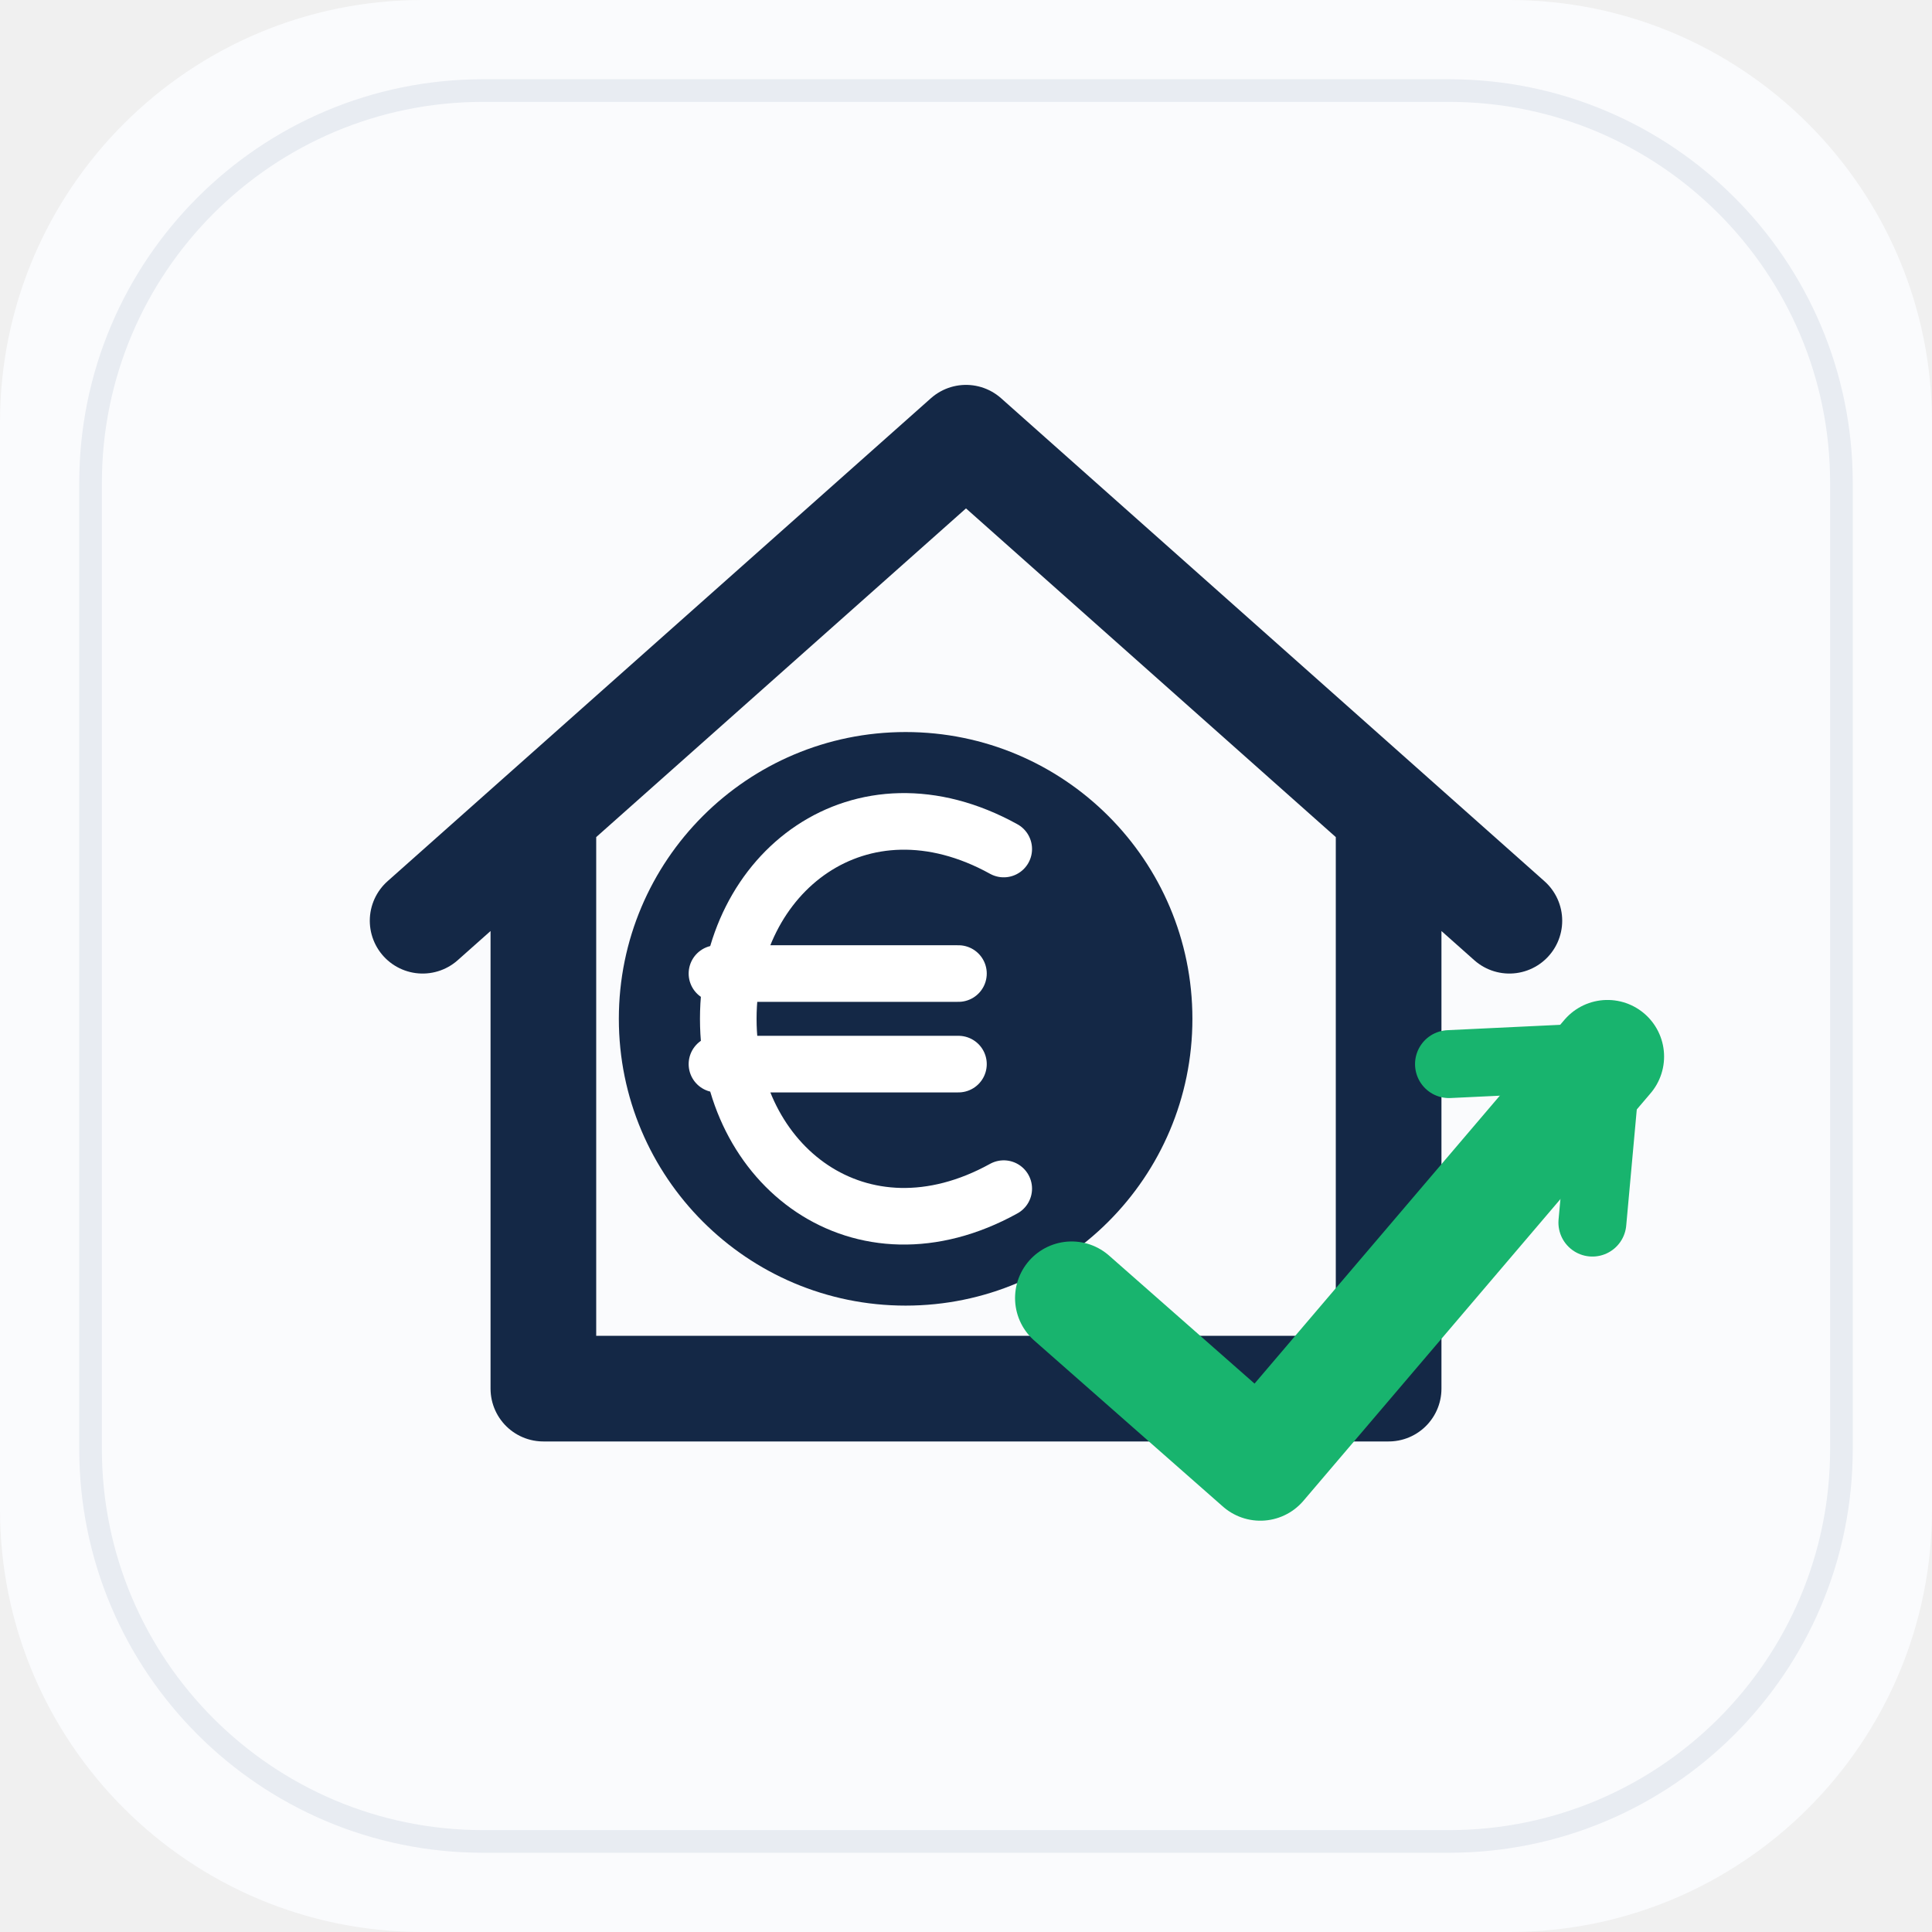
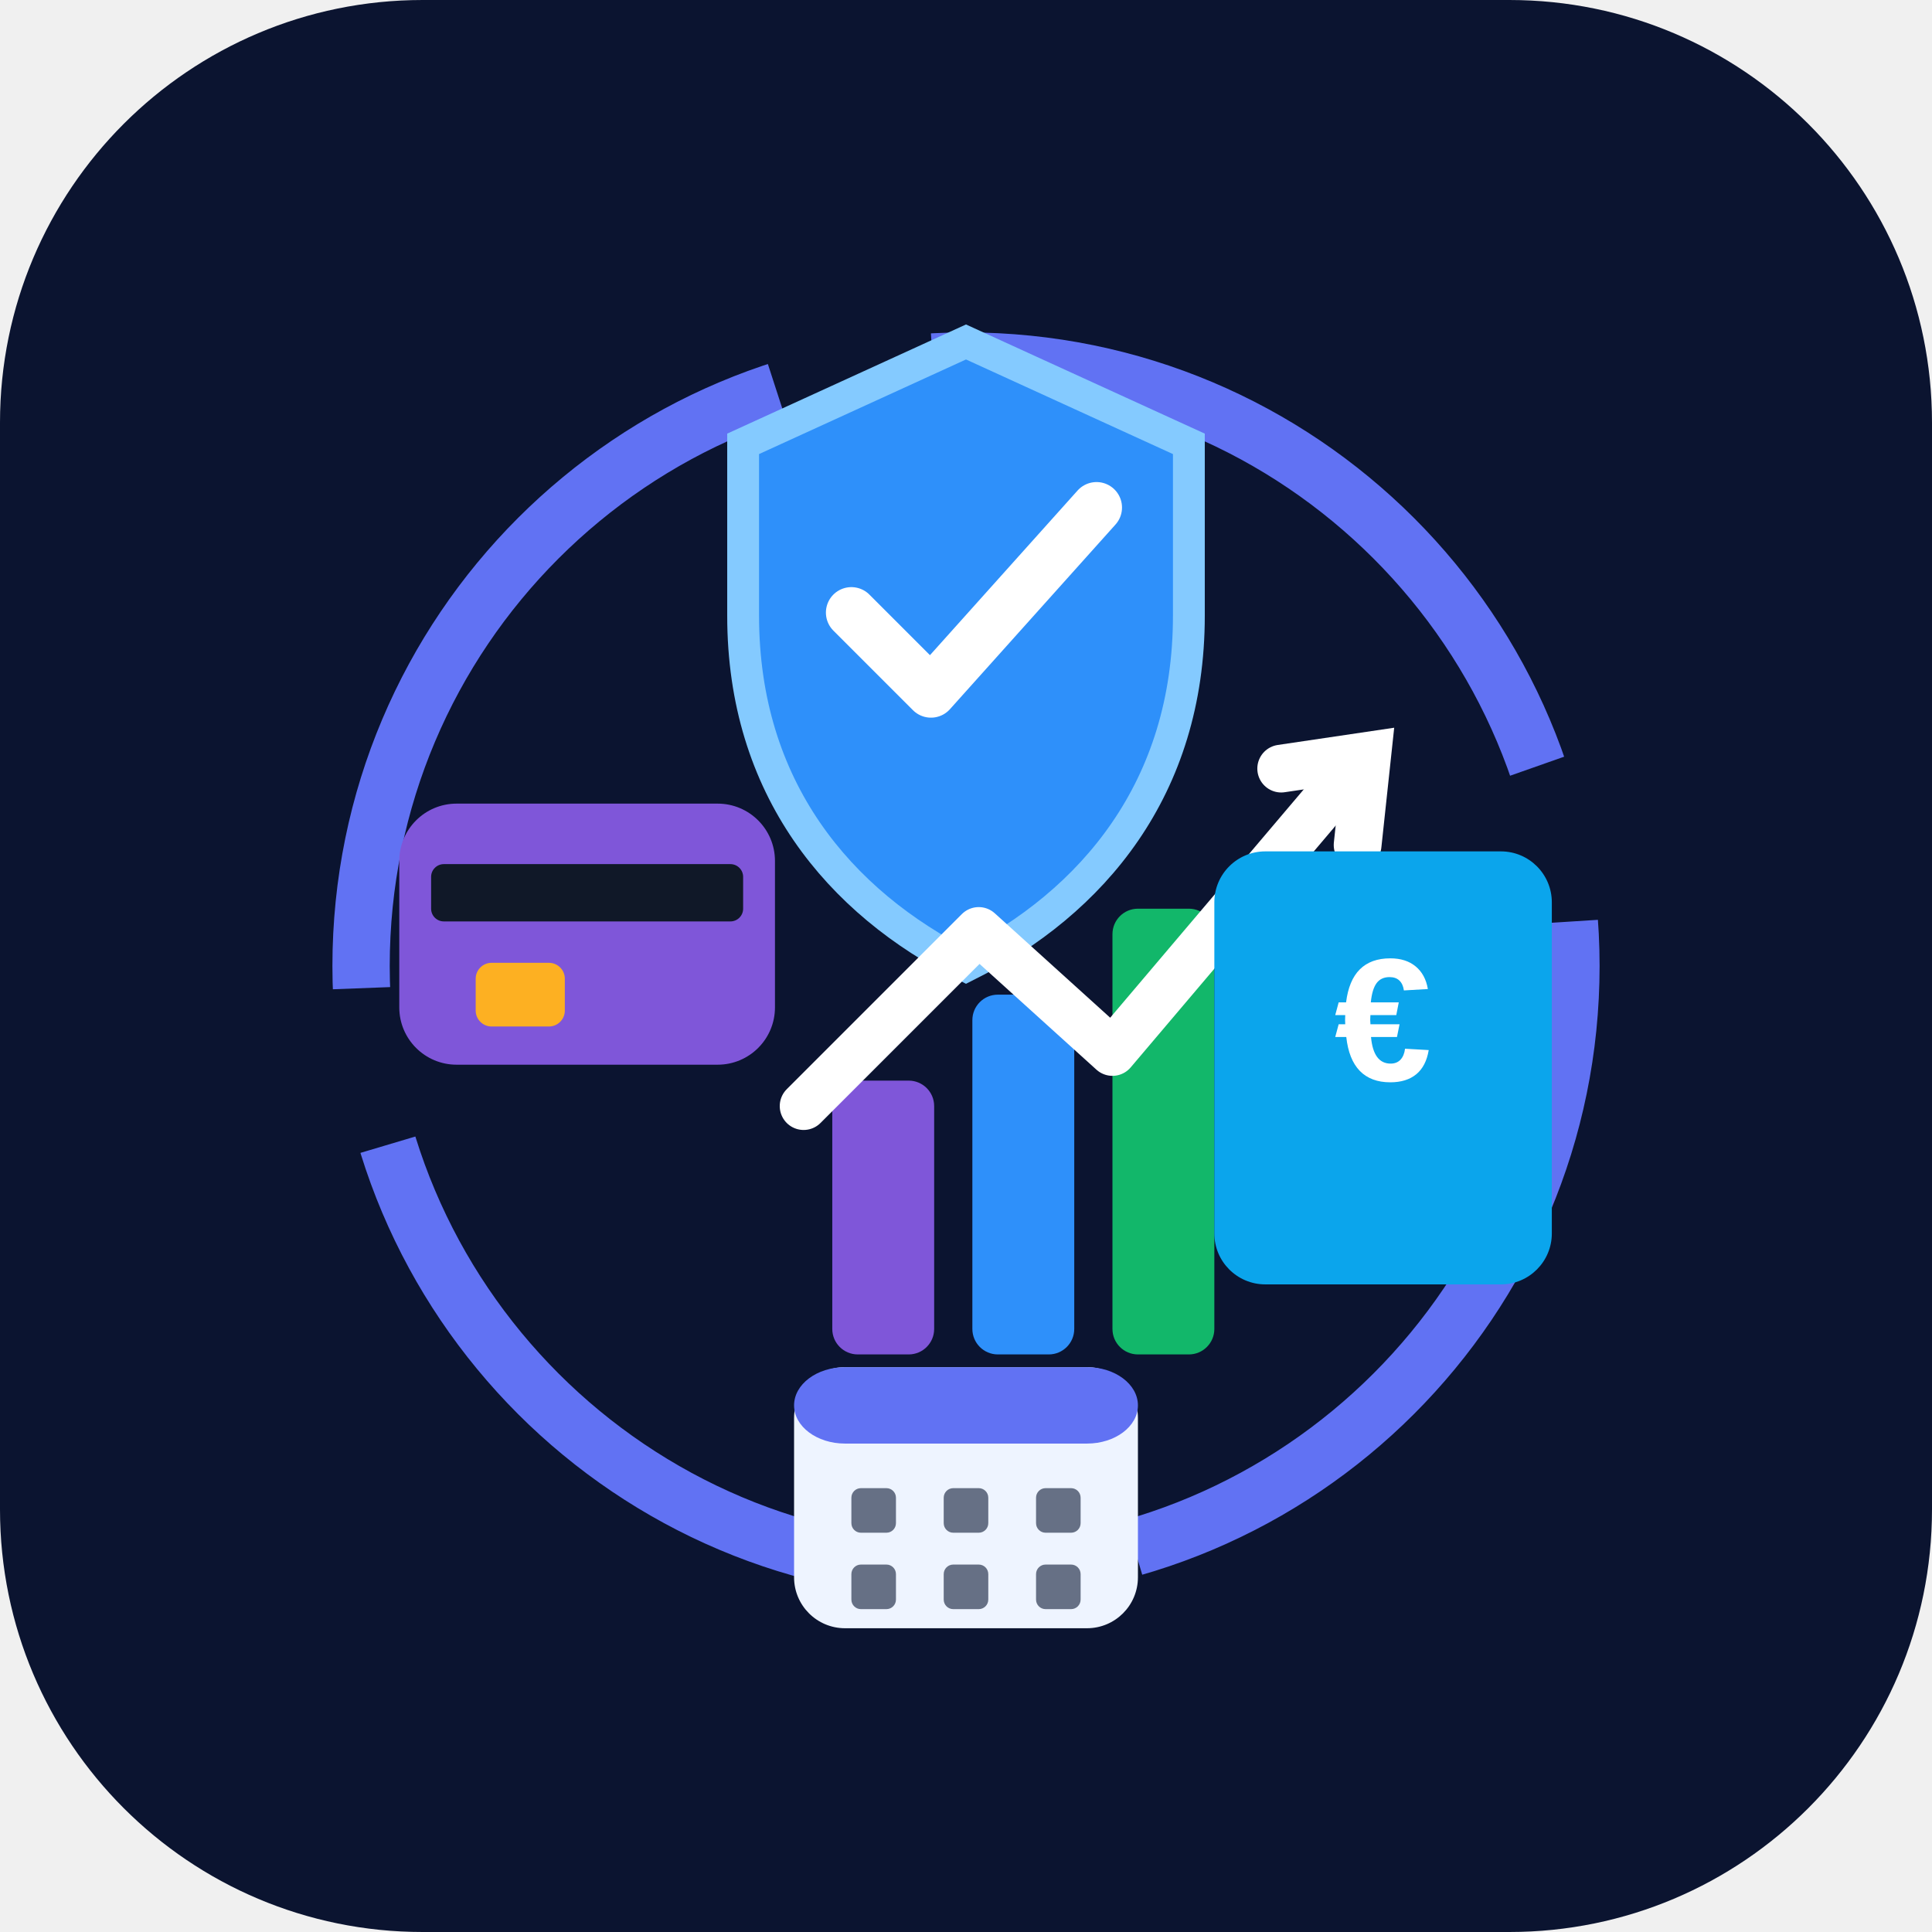
<svg xmlns="http://www.w3.org/2000/svg" viewBox="0 0 512 512">
-   <rect width="512" height="512" rx="112" fill="#fafbfd" />
-   <rect x="24" y="24" width="464" height="464" rx="104" fill="none" stroke="#e8ecf2" stroke-width="6" />
-   <path d="M112 244 256 116 400 244M144 220v148h224V220" fill="none" stroke="#142846" stroke-width="28" stroke-linecap="round" stroke-linejoin="round" />
-   <circle cx="240" cy="270" r="76" fill="#142846" />
-   <path d="M266 225c-38-21-73 6-73 45s35 66 73 45M190 258h64M190 282h64" fill="none" stroke="#fff" stroke-width="15" stroke-linecap="round" />
-   <path d="m284 344 50 44 92-108" fill="none" stroke="#18b46e" stroke-width="30" stroke-linecap="round" stroke-linejoin="round" />
-   <path d="m384 282 42-2-4 44" fill="none" stroke="#18b46e" stroke-width="18" stroke-linecap="round" stroke-linejoin="round" />
+   <rect width="512" height="512" rx="112" fill="#0b1430" />
+   <g transform="translate(40 40) scale(.84375)">
+     <circle cx="256" cy="256" r="190" fill="none" stroke="#6172f3" stroke-width="18" stroke-dasharray="245 50 245 50" />
+     <rect x="78" y="205" width="118" height="82" rx="18" fill="#7f56d9" />
+     <rect x="88" y="224" width="98" height="18" rx="4" fill="#101828" />
+     <rect x="102" y="255" width="28" height="20" rx="5" fill="#fdb022" />
+     <path d="M256 60l70 32v54c0 54-30 90-70 110-40-20-70-56-70-110V92z" fill="#2e90fa" stroke="#84caff" stroke-width="10" />
+     <path d="m220 145 25 25 52-58" fill="none" stroke="white" stroke-width="16" stroke-linecap="round" stroke-linejoin="round" />
+     <rect x="214" y="292" width="32" height="86" rx="8" fill="#7f56d9" />
+     <rect x="258" y="265" width="32" height="113" rx="8" fill="#2e90fa" />
+     <rect x="302" y="238" width="32" height="140" rx="8" fill="#12b76a" />
+     <path d="M205 300l55-55 42 38 78-92" fill="none" stroke="white" stroke-width="15" stroke-linecap="round" stroke-linejoin="round" />
+     <path d="m355 194 27-4-3 28" fill="none" stroke="white" stroke-width="15" stroke-linecap="round" />
+     <path d="M350 220h74a16 16 0 0 1 16 16v104a16 16 0 0 1-16 16h-74a16 16 0 0 1-16-16V236a16 16 0 0 1 16-16z" fill="#0ba5ec" />
+     <text x="387" y="292" text-anchor="middle" fill="white" font-size="55" font-family="Arial,sans-serif" font-weight="700">€</text>
+     <rect x="202" y="382" width="108" height="82" rx="16" fill="#eef4ff" />
+     <rect x="202" y="382" width="108" height="24" rx="16" fill="#6172f3" />
+     <g fill="#667085">
+       <rect x="220" y="420" width="14" height="14" rx="3" />
+       <rect x="249" y="420" width="14" height="14" rx="3" />
+       <rect x="278" y="420" width="14" height="14" rx="3" />
+       <rect x="220" y="444" width="14" height="14" rx="3" />
+       <rect x="249" y="444" width="14" height="14" rx="3" />
+       <rect x="278" y="444" width="14" height="14" rx="3" />
+     </g>
+   </g>
</svg>
